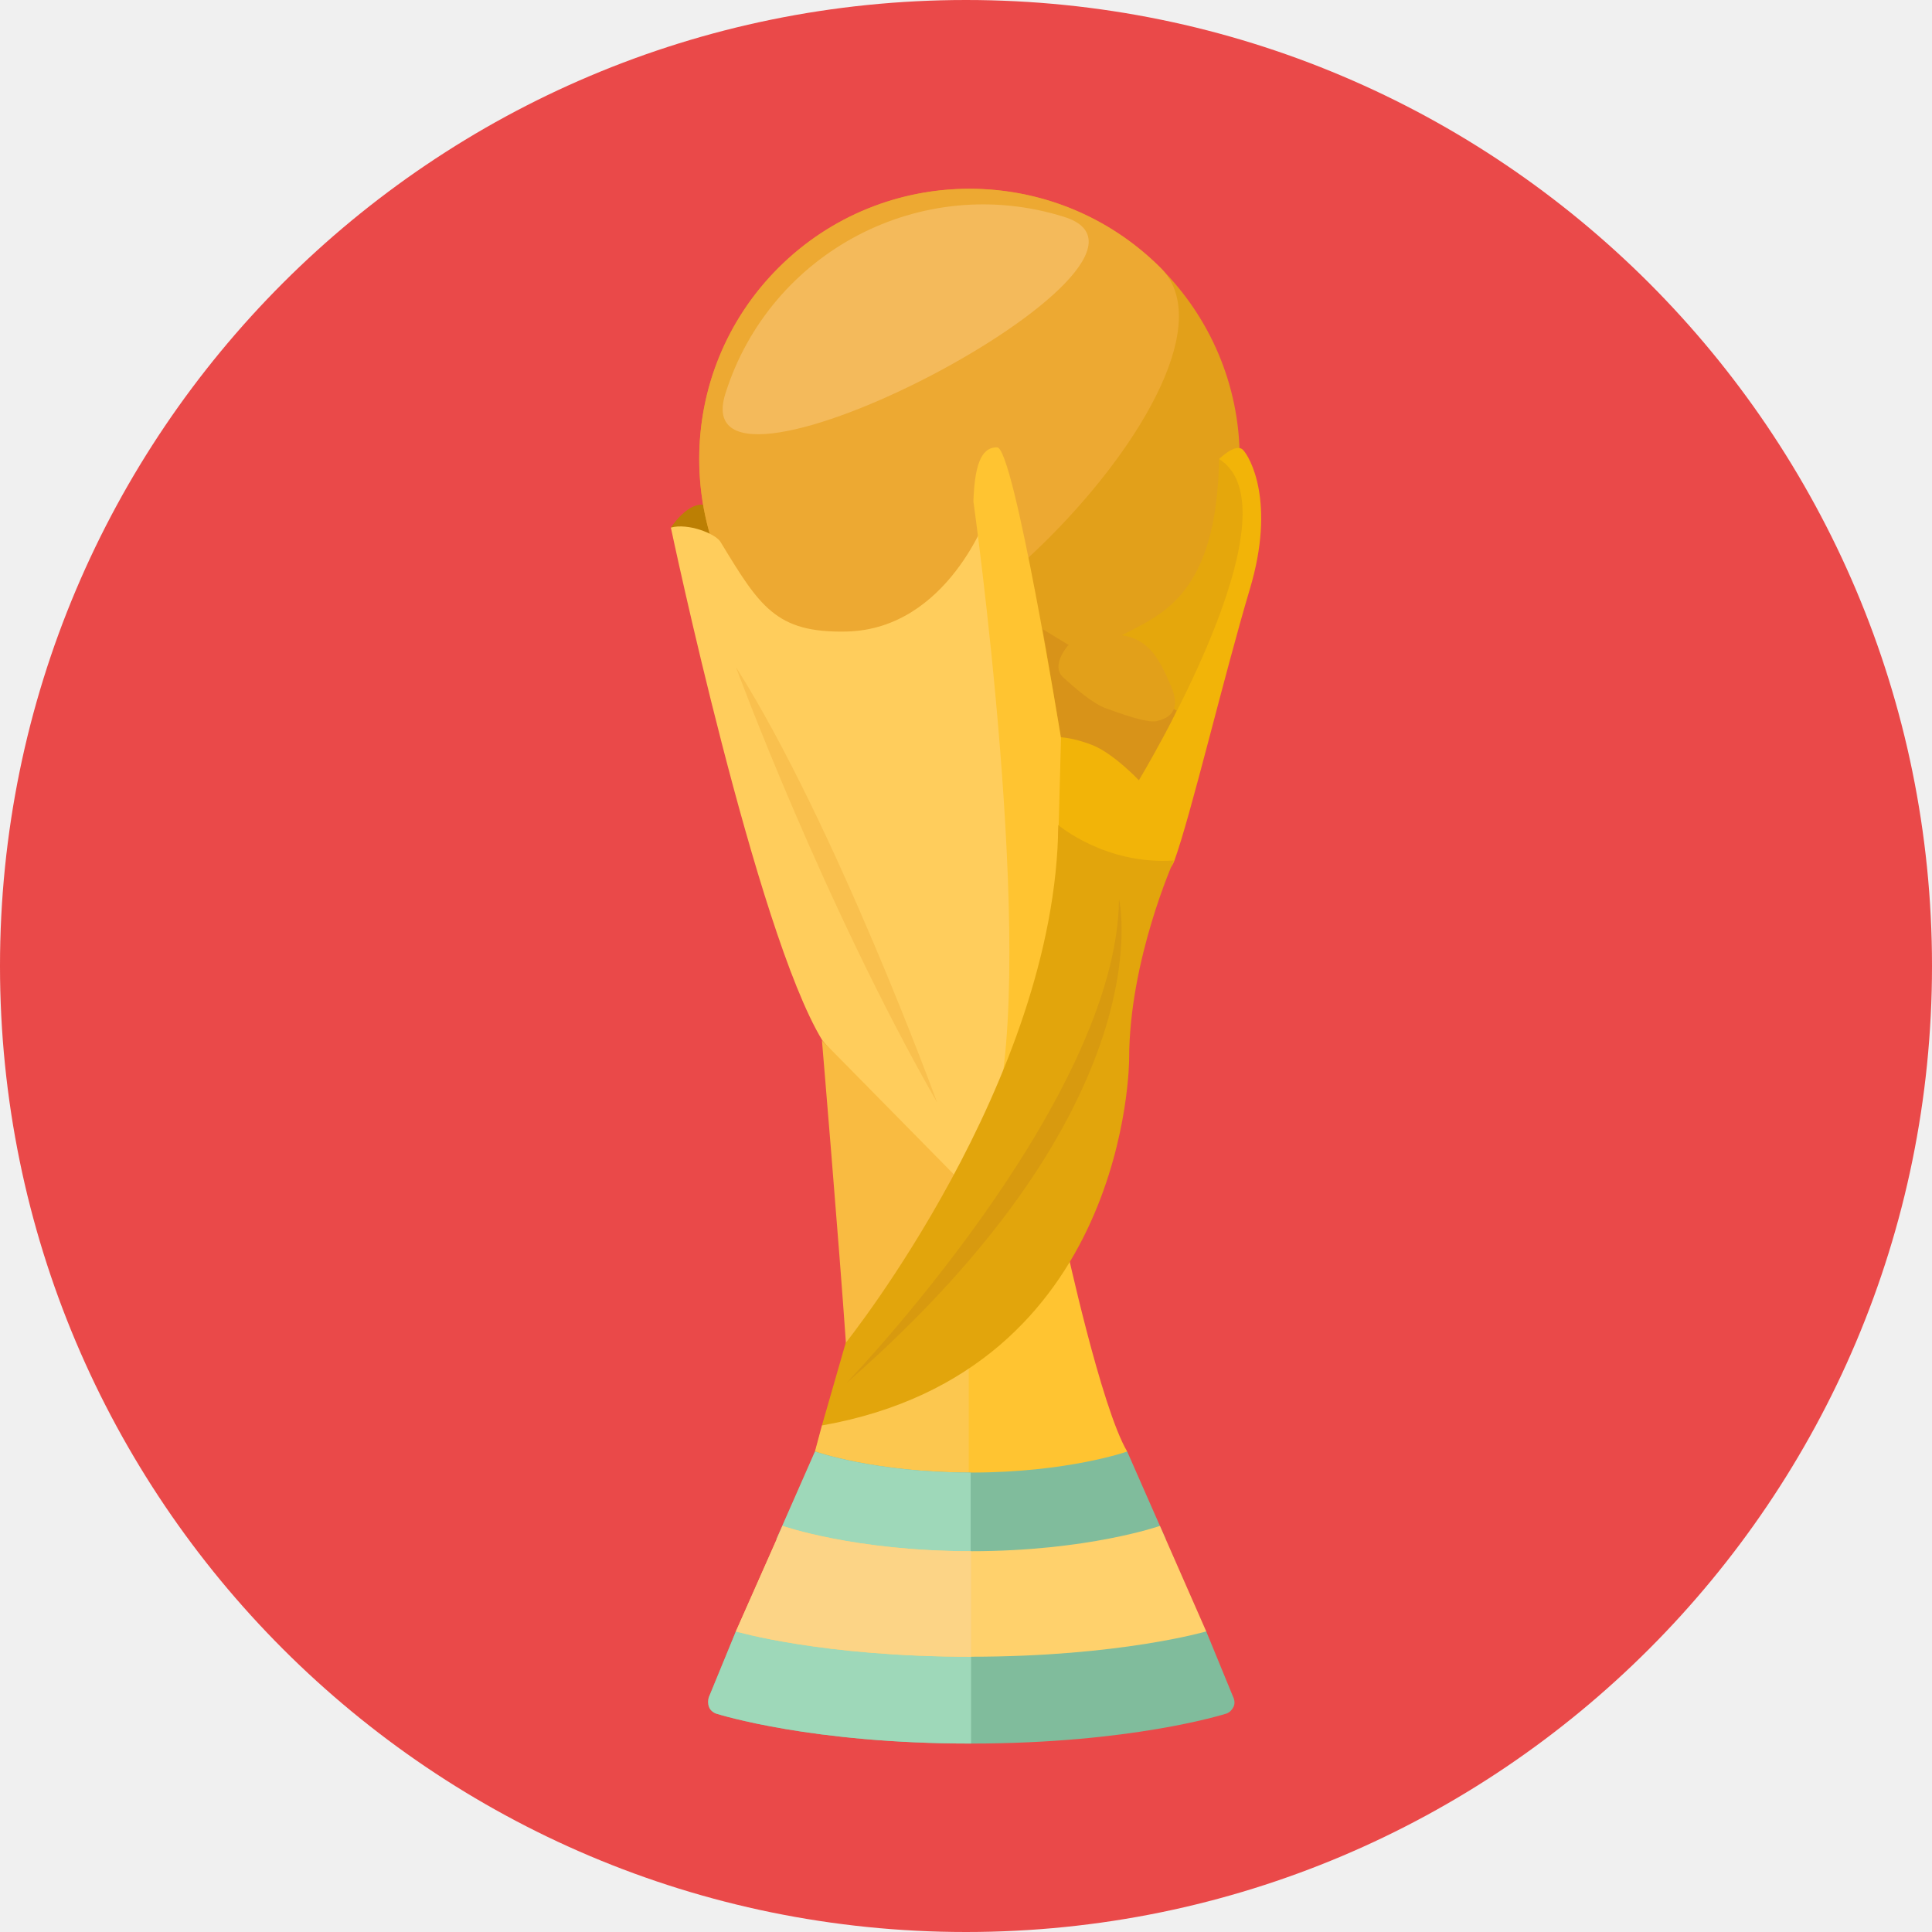
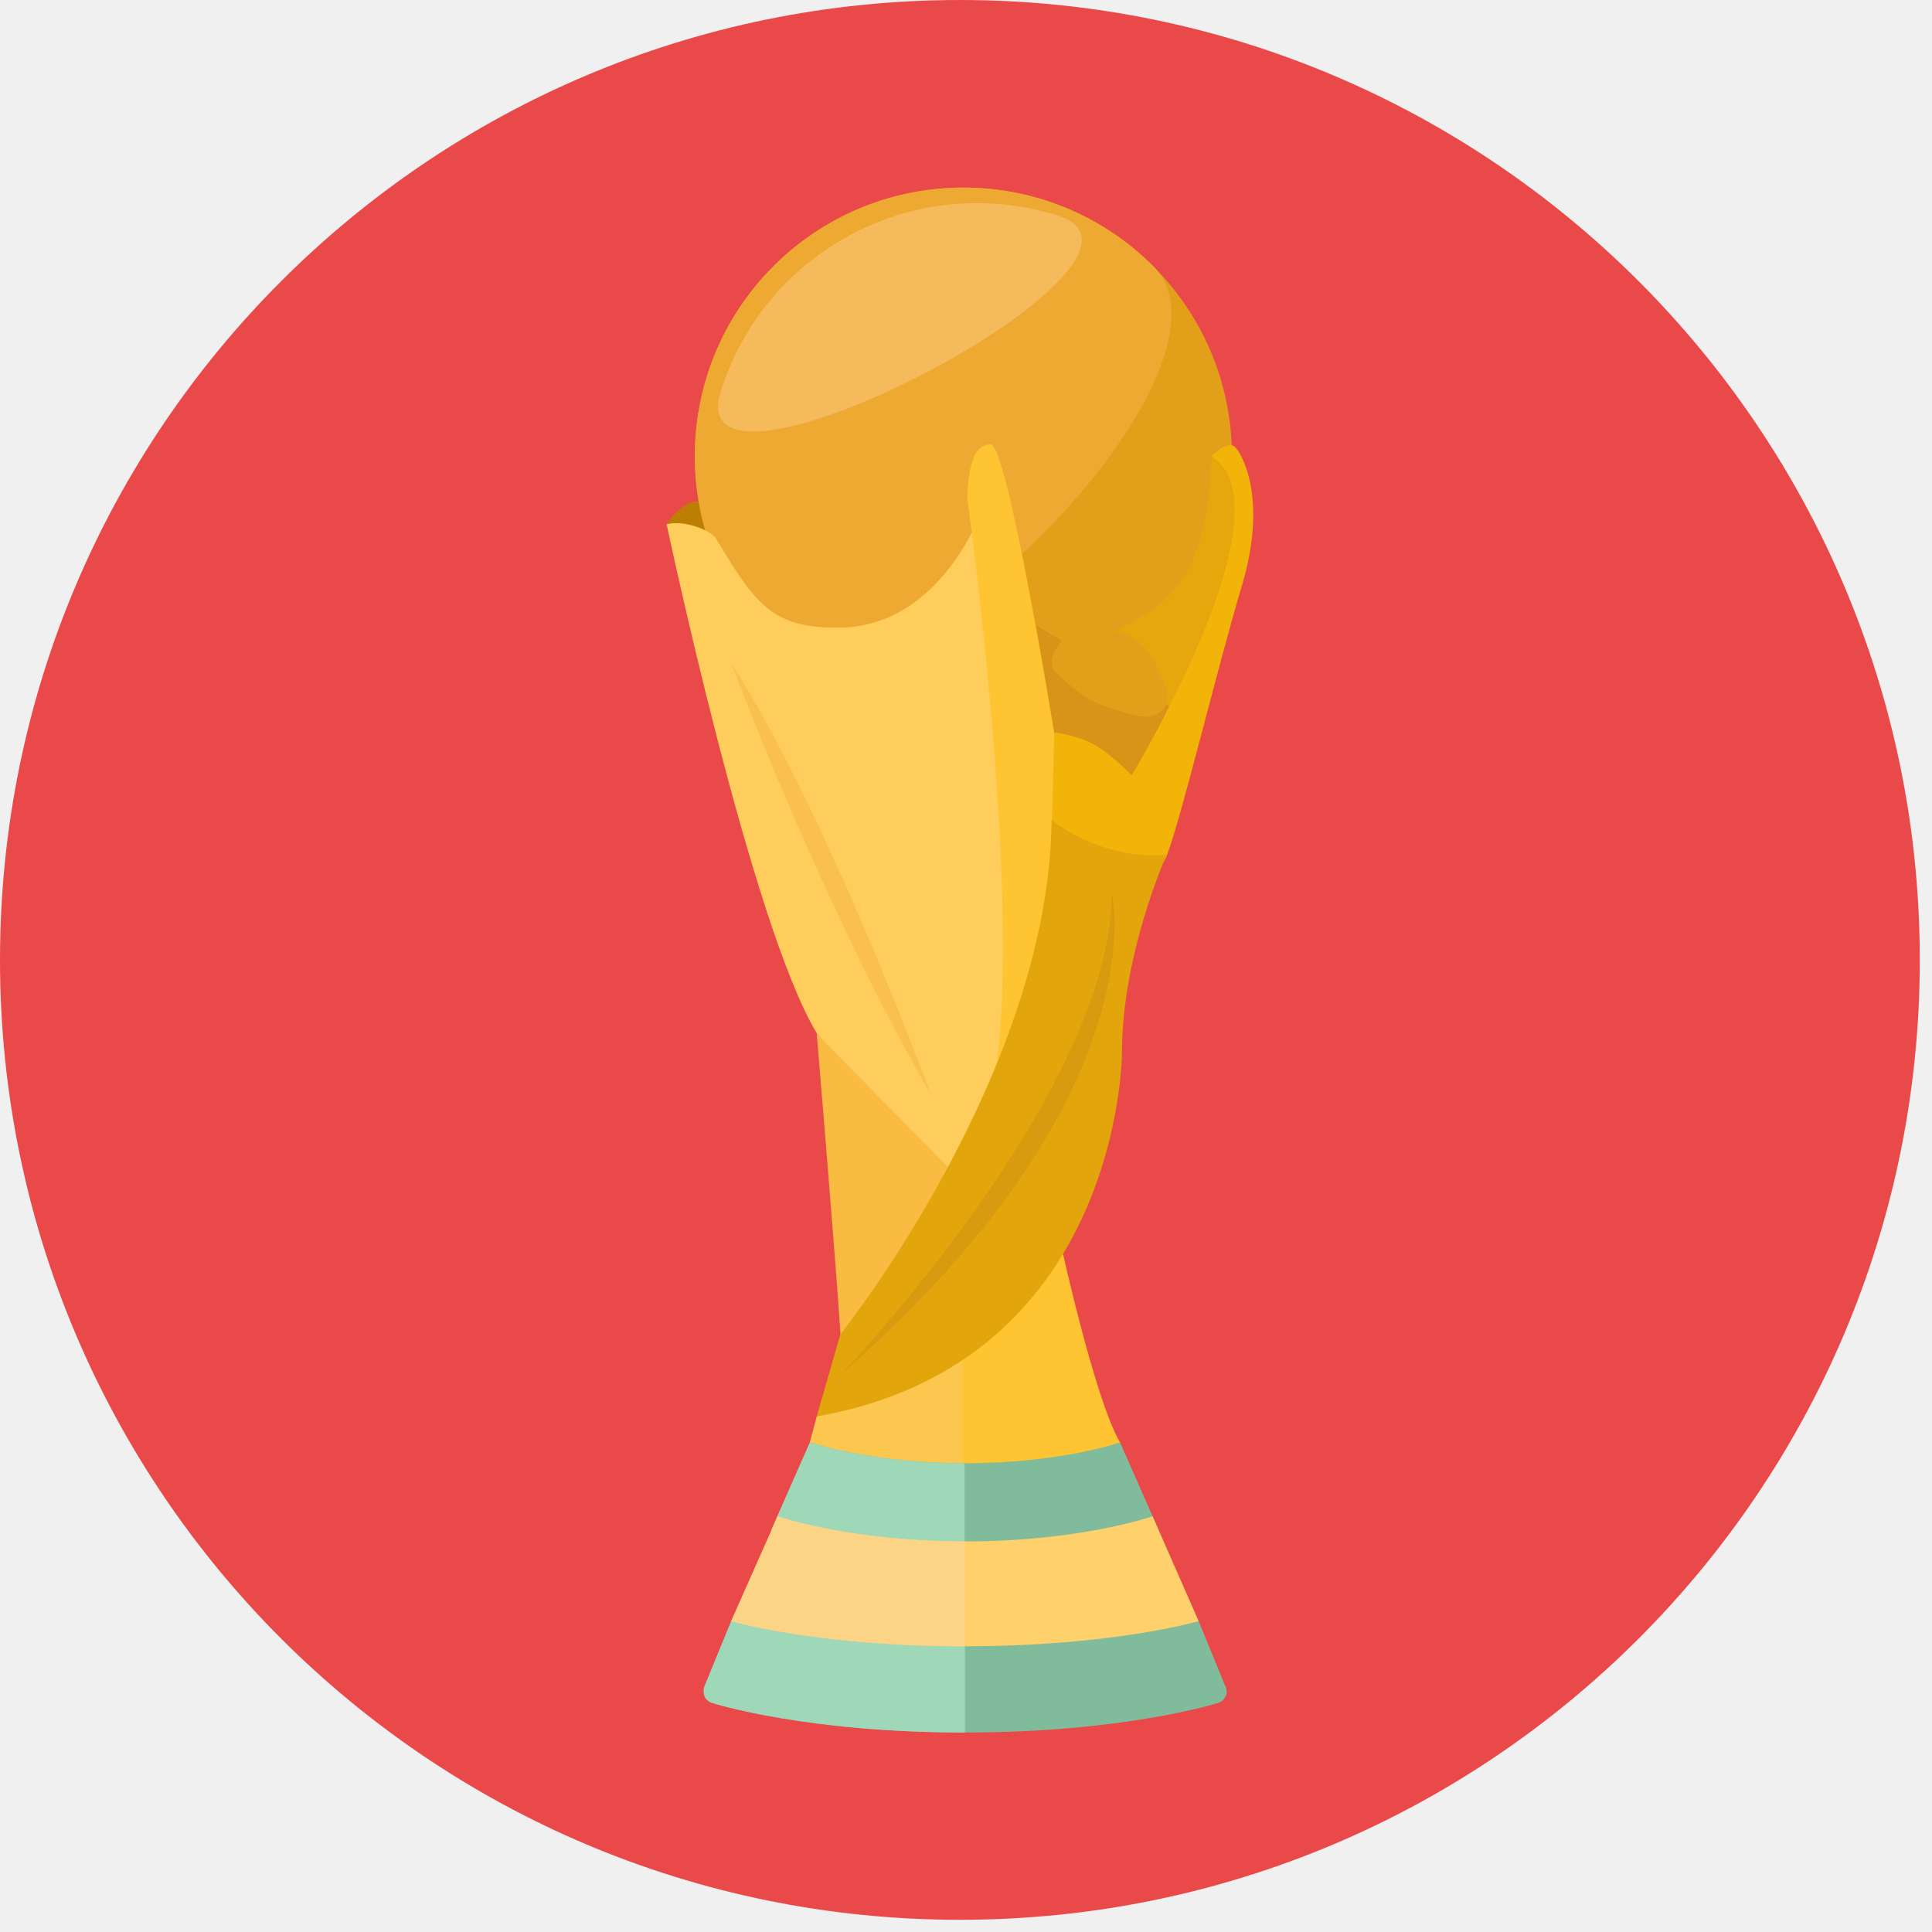
- <svg xmlns="http://www.w3.org/2000/svg" height="800px" width="800px" version="1.1" id="Layer_1" viewBox="0 0 496.2 496.2" xml:space="preserve">
-   <path style="fill:#EA4949;" d="M0,248.1C0,111.1,111.1,0,248.1,0s248.1,111.1,248.1,248.1S385.1,496.2,248.1,496.2S0,385.1,0,248.1z  " />
-   <path style="fill:#BC7F04;" d="M172.3,135.5c0,0,3.8-5.9,7.9-5.9c4,0,3.6,17.4,3.6,17.4L172.3,135.5z" />
-   <circle style="fill:#E2A01A;" cx="249" cy="117.9" r="69.4" />
-   <path style="fill:#EDA932;" d="M199.9,68.8c27.1-27.1,71.1-27.1,98.2,0S227,194.1,199.9,167C172.8,139.8,172.8,95.9,199.9,68.8z" />
-   <path style="fill:#F4BA5B;" d="M273.3,55.7c-36.6-11.5-75.5,8.9-87,45.4C174.8,137.7,309.9,67.1,273.3,55.7z" />
-   <path style="fill:#FFCD5C;" d="M172.3,135.5c0,0,21.9,103.8,38.9,131.7l39.5,46.7l20.9-51.4l-17.8-130.7c0,0-10.3,29.8-36.4,30.4  c-18.2,0.4-22.3-6.5-32.4-23.1C183.6,137,176.7,134.3,172.3,135.5z" />
-   <path style="fill:#F9C04E;" d="M189,171.3c0,0,22.2,60.3,51.7,111.9C240.7,283.2,214.6,211.7,189,171.3z" />
-   <path style="fill:#F9BB41;" d="M211.1,267.2c0,0,4.4,52.2,6.2,78.3l31.4-40.1L211.1,267.2z" />
-   <path style="fill:#E5A70C;" d="M288.8,162.8c9.7-5.1,23.7-10.3,24.3-44.9l7.3,5.5l-3.6,36.4l-21.9,43.1L270,190.8l-6.1-24.9  C264,165.8,279.1,167.8,288.8,162.8z" />
-   <path style="fill:#FFC431;" d="M273.7,319.4c0,0,9.1,42.1,15.8,53.4c0,0-32.8,23.7-80.1,0l1.8-6.7L273.7,319.4z" />
-   <path style="fill:#FCC74F;" d="M248.8,319.4v63.9c-11.4-0.3-24.7-3.1-39.5-10.5l1.8-6.7L248.8,319.4z" />
-   <path style="fill:#80BC9C;" d="M299.4,395.3c0,0-18.4,5.4-50,5.4c-31.7,0-49.9-5.4-49.9-5.4l9.9-22.5c0,0,15.2,5.4,40,5.4  s40.1-5.4,40.1-5.4L299.4,395.3z" />
-   <path style="fill:#9ED8B9;" d="M249.3,400.7c-31.7,0-49.9-5.4-49.9-5.4l9.9-22.5c0,0,15.2,5.4,40,5.4V400.7z" />
-   <path style="fill:#80BC9C;" d="M316.7,435.8l-6.9-16.8c-0.6-1.5-29.3-9.1-60.5-9.1s-59.7,7.6-60.3,9.1l-6.9,16.8  c-0.3,0.8-0.3,1.8,0,2.6s1,1.4,1.8,1.7c1,0.3,24.5,7.7,65.5,7.7s64.6-7.4,65.6-7.7c0.8-0.3,1.4-0.9,1.8-1.7S317.1,436.6,316.7,435.8  z" />
-   <path style="fill:#9ED8B9;" d="M249.3,409.9c-31.2,0-59.7,7.6-60.3,9.1l-6.9,16.8c-0.3,0.8-0.3,1.8,0,2.6s1,1.4,1.8,1.7  c1,0.3,24.5,7.7,65.5,7.7v-37.9H249.3z" />
-   <path style="fill:#FFD16C;" d="M309.8,419c0,0-22.2,6.5-60.5,6.5S189,419,189,419l12-27.1c0,0,18.4,6.5,48.4,6.5s48.5-6.5,48.5-6.5  L309.8,419z" />
-   <path style="fill:#FCD486;" d="M249.3,425.5c-38.3,0-60.3-6.5-60.3-6.5l12-27.1c0,0,18.4,6.5,48.4,6.5v27.1H249.3z" />
-   <path style="fill:#D89319;" d="M302.2,182.5c0,0-8.5,19.4-11.5,19.4s-18.2-12.4-18.2-12.4l-4.7-27.9L302.2,182.5z" />
-   <path style="fill:#E2A01A;" d="M274.3,165.8c0,0-4.6,5.2-1.2,8.2c3.3,3,7.6,6.7,10.9,7.9s10.6,3.9,13.1,3.3c2.4-0.6,6.7-2.1,3.6-9.1  c-3-7-5.8-12.7-14.3-13.1C277.9,162.8,277,163.7,274.3,165.8z" />
-   <path style="fill:#F2B408;" d="M313.1,117.9c0,0,4.2-4.2,6.1-2.4c1.8,1.8,8.5,13.4,1.8,35.8c-6.7,22.5-15.2,58.3-19.4,69.8  c-4.2,11.5-31-9.1-31-9.1l0.8-22.7c0,0,3.6-0.1,9,2c5.5,2.1,12.1,9.1,12.1,9.1S334.4,131.2,313.1,117.9z" />
-   <path style="fill:#FFC431;" d="M250,128.8c0,0,16.4,116.6,5.5,157.9l15.7-41.6l0.7-33l0.6-22.5c0,0-12.1-74.7-16.4-74.7  C251.8,114.8,250.3,120,250,128.8z" />
-   <path style="fill:#E2A50C;" d="M217.2,344.9c0,0,54-67.4,54.6-133c0,0,12.1,10.3,29.7,9.1c0,0-11.5,25.5-11.5,51  c0,0,0,80.2-78.9,94.1L217.2,344.9z" />
-   <path style="fill:#D89A0F;" d="M217.3,355.3c0,0,69.6-72.3,70.1-124.4C287.4,230.9,299.8,283.2,217.3,355.3z" />
+ <svg xmlns="http://www.w3.org/2000/svg" width="19" height="19" viewBox="0 0 19 19" fill="none">
+   <g clip-path="url(#clip0_2234_1145)">
+     <path d="M0 9.44C0 4.227 4.227 0 9.44 0C14.653 0 18.88 4.227 18.88 9.44C18.88 14.653 14.653 18.88 9.44 18.88C4.227 18.88 0 14.653 0 9.44Z" fill="#EA4949" />
+     <path d="M6.556 5.156C6.556 5.156 6.7 4.931 6.856 4.931C7.009 4.931 6.993 5.593 6.993 5.593L6.556 5.156Z" fill="#BC7F04" />
+     <path d="M9.474 7.127C10.933 7.127 12.115 5.944 12.115 4.486C12.115 3.028 10.933 1.845 9.474 1.845C8.016 1.845 6.834 3.028 6.834 4.486C6.834 5.944 8.016 7.127 9.474 7.127Z" fill="#E2A01A" />
+     <path d="M7.606 2.618C8.637 1.587 10.311 1.587 11.342 2.618C12.374 3.649 8.637 7.385 7.606 6.354C6.575 5.319 6.575 3.649 7.606 2.618Z" fill="#EDA932" />
+     <path d="M10.399 2.119C9.006 1.682 7.526 2.458 7.089 3.847C6.651 5.239 11.791 2.553 10.399 2.119Z" fill="#F4BA5B" />
+     <path d="M6.556 5.156C6.556 5.156 7.389 9.105 8.036 10.167L9.539 11.944L10.334 9.988L9.657 5.015C9.657 5.015 9.265 6.149 8.272 6.172C7.579 6.187 7.423 5.924 7.039 5.293C6.986 5.213 6.723 5.11 6.556 5.156Z" fill="#FFCD5C" />
+     <path d="M7.191 6.518C7.191 6.518 8.036 8.812 9.159 10.775C9.159 10.775 8.165 8.055 7.191 6.518Z" fill="#F9C04E" />
+     <path d="M8.032 10.167C8.032 10.167 8.2 12.153 8.268 13.146L9.463 11.62L8.032 10.167Z" fill="#F9BB41" />
+     <path d="M10.989 6.194C11.358 6 11.89 5.803 11.913 4.486L12.191 4.695L12.054 6.08L11.221 7.72L10.273 7.26L10.041 6.312C10.045 6.309 10.62 6.385 10.989 6.194Z" fill="#E5A70C" />
+     <path d="M10.414 12.153C10.414 12.153 10.76 13.755 11.015 14.185C11.015 14.185 9.767 15.086 7.968 14.185L8.036 13.93L10.414 12.153Z" fill="#FFC431" />
+     <path d="M9.467 12.153V14.584C9.033 14.573 8.527 14.466 7.964 14.185L8.032 13.93L9.467 12.153Z" fill="#FCC74F" />
+     <path d="M11.392 15.041C11.392 15.041 10.692 15.246 9.489 15.246C8.283 15.246 7.591 15.041 7.591 15.041L7.968 14.185C7.968 14.185 8.546 14.39 9.489 14.39C10.433 14.39 11.015 14.185 11.015 14.185L11.392 15.041Z" fill="#80BC9C" />
+     <path d="M9.486 15.246C8.279 15.246 7.587 15.041 7.587 15.041L7.964 14.185C7.964 14.185 8.542 14.39 9.486 14.39V15.246Z" fill="#9ED8B9" />
+     <path d="M12.05 16.582L11.788 15.943C11.765 15.886 10.673 15.596 9.486 15.596C8.299 15.596 7.214 15.886 7.191 15.943L6.929 16.582C6.917 16.612 6.917 16.65 6.929 16.681C6.94 16.711 6.967 16.734 6.997 16.745C7.035 16.757 7.929 17.038 9.489 17.038C11.05 17.038 11.947 16.757 11.986 16.745C12.016 16.734 12.039 16.711 12.054 16.681C12.069 16.65 12.065 16.612 12.05 16.582Z" fill="#80BC9C" />
+     <path d="M9.486 15.596C8.299 15.596 7.214 15.886 7.191 15.943L6.929 16.582C6.917 16.612 6.917 16.65 6.929 16.681C6.94 16.711 6.967 16.734 6.997 16.745C7.035 16.757 7.929 17.038 9.489 17.038V15.596H9.486Z" fill="#9ED8B9" />
+     <path d="M11.788 15.943C11.788 15.943 10.943 16.19 9.486 16.19C8.028 16.19 7.191 15.943 7.191 15.943L7.648 14.912C7.648 14.912 8.348 15.159 9.49 15.159C10.631 15.159 11.335 14.912 11.335 14.912L11.788 15.943Z" fill="#FFD16C" />
+     <path d="M9.486 16.19C8.028 16.19 7.191 15.943 7.191 15.943L7.648 14.912C7.648 14.912 8.348 15.159 9.49 15.159V16.19H9.486Z" fill="#FCD486" />
+     <path d="M11.498 6.944C11.498 6.944 11.175 7.682 11.061 7.682C10.947 7.682 10.368 7.21 10.368 7.21L10.19 6.149L11.498 6.944Z" fill="#D89319" />
+     <path d="M10.437 6.309C10.437 6.309 10.262 6.506 10.391 6.621C10.517 6.735 10.68 6.875 10.806 6.921C10.931 6.967 11.209 7.07 11.304 7.047C11.396 7.024 11.559 6.967 11.441 6.7C11.327 6.434 11.221 6.217 10.897 6.202C10.574 6.194 10.54 6.229 10.437 6.309Z" fill="#E2A01A" />
+     <path d="M11.913 4.486C11.913 4.486 12.073 4.326 12.145 4.395C12.214 4.463 12.469 4.905 12.214 5.757C11.959 6.613 11.636 7.975 11.476 8.413C11.316 8.85 10.296 8.066 10.296 8.066L10.327 7.203C10.327 7.203 10.464 7.199 10.669 7.279C10.878 7.359 11.129 7.625 11.129 7.625C11.129 7.625 12.724 4.992 11.913 4.486Z" fill="#F2B408" />
+     <path d="M9.512 4.901C9.512 4.901 10.136 9.337 9.721 10.909L10.319 9.326L10.345 8.07L10.368 7.214C10.368 7.214 9.908 4.372 9.744 4.372C9.581 4.368 9.524 4.566 9.512 4.901Z" fill="#FFC431" />
+     <path d="M8.264 13.123C8.264 13.123 10.319 10.559 10.342 8.063C10.342 8.063 10.802 8.455 11.472 8.409C11.472 8.409 11.034 9.379 11.034 10.349C11.034 10.349 11.034 13.401 8.032 13.93L8.264 13.123Z" fill="#E2A50C" />
+     <path d="M8.268 13.519C8.268 13.519 10.916 10.768 10.935 8.786C10.935 8.786 11.407 10.775 8.268 13.519Z" fill="#D89A0F" />
+   </g>
+   <defs>
+     <clipPath id="clip0_2234_1145">
+       <rect width="18.88" height="18.88" fill="white" />
+     </clipPath>
+   </defs>
</svg>
